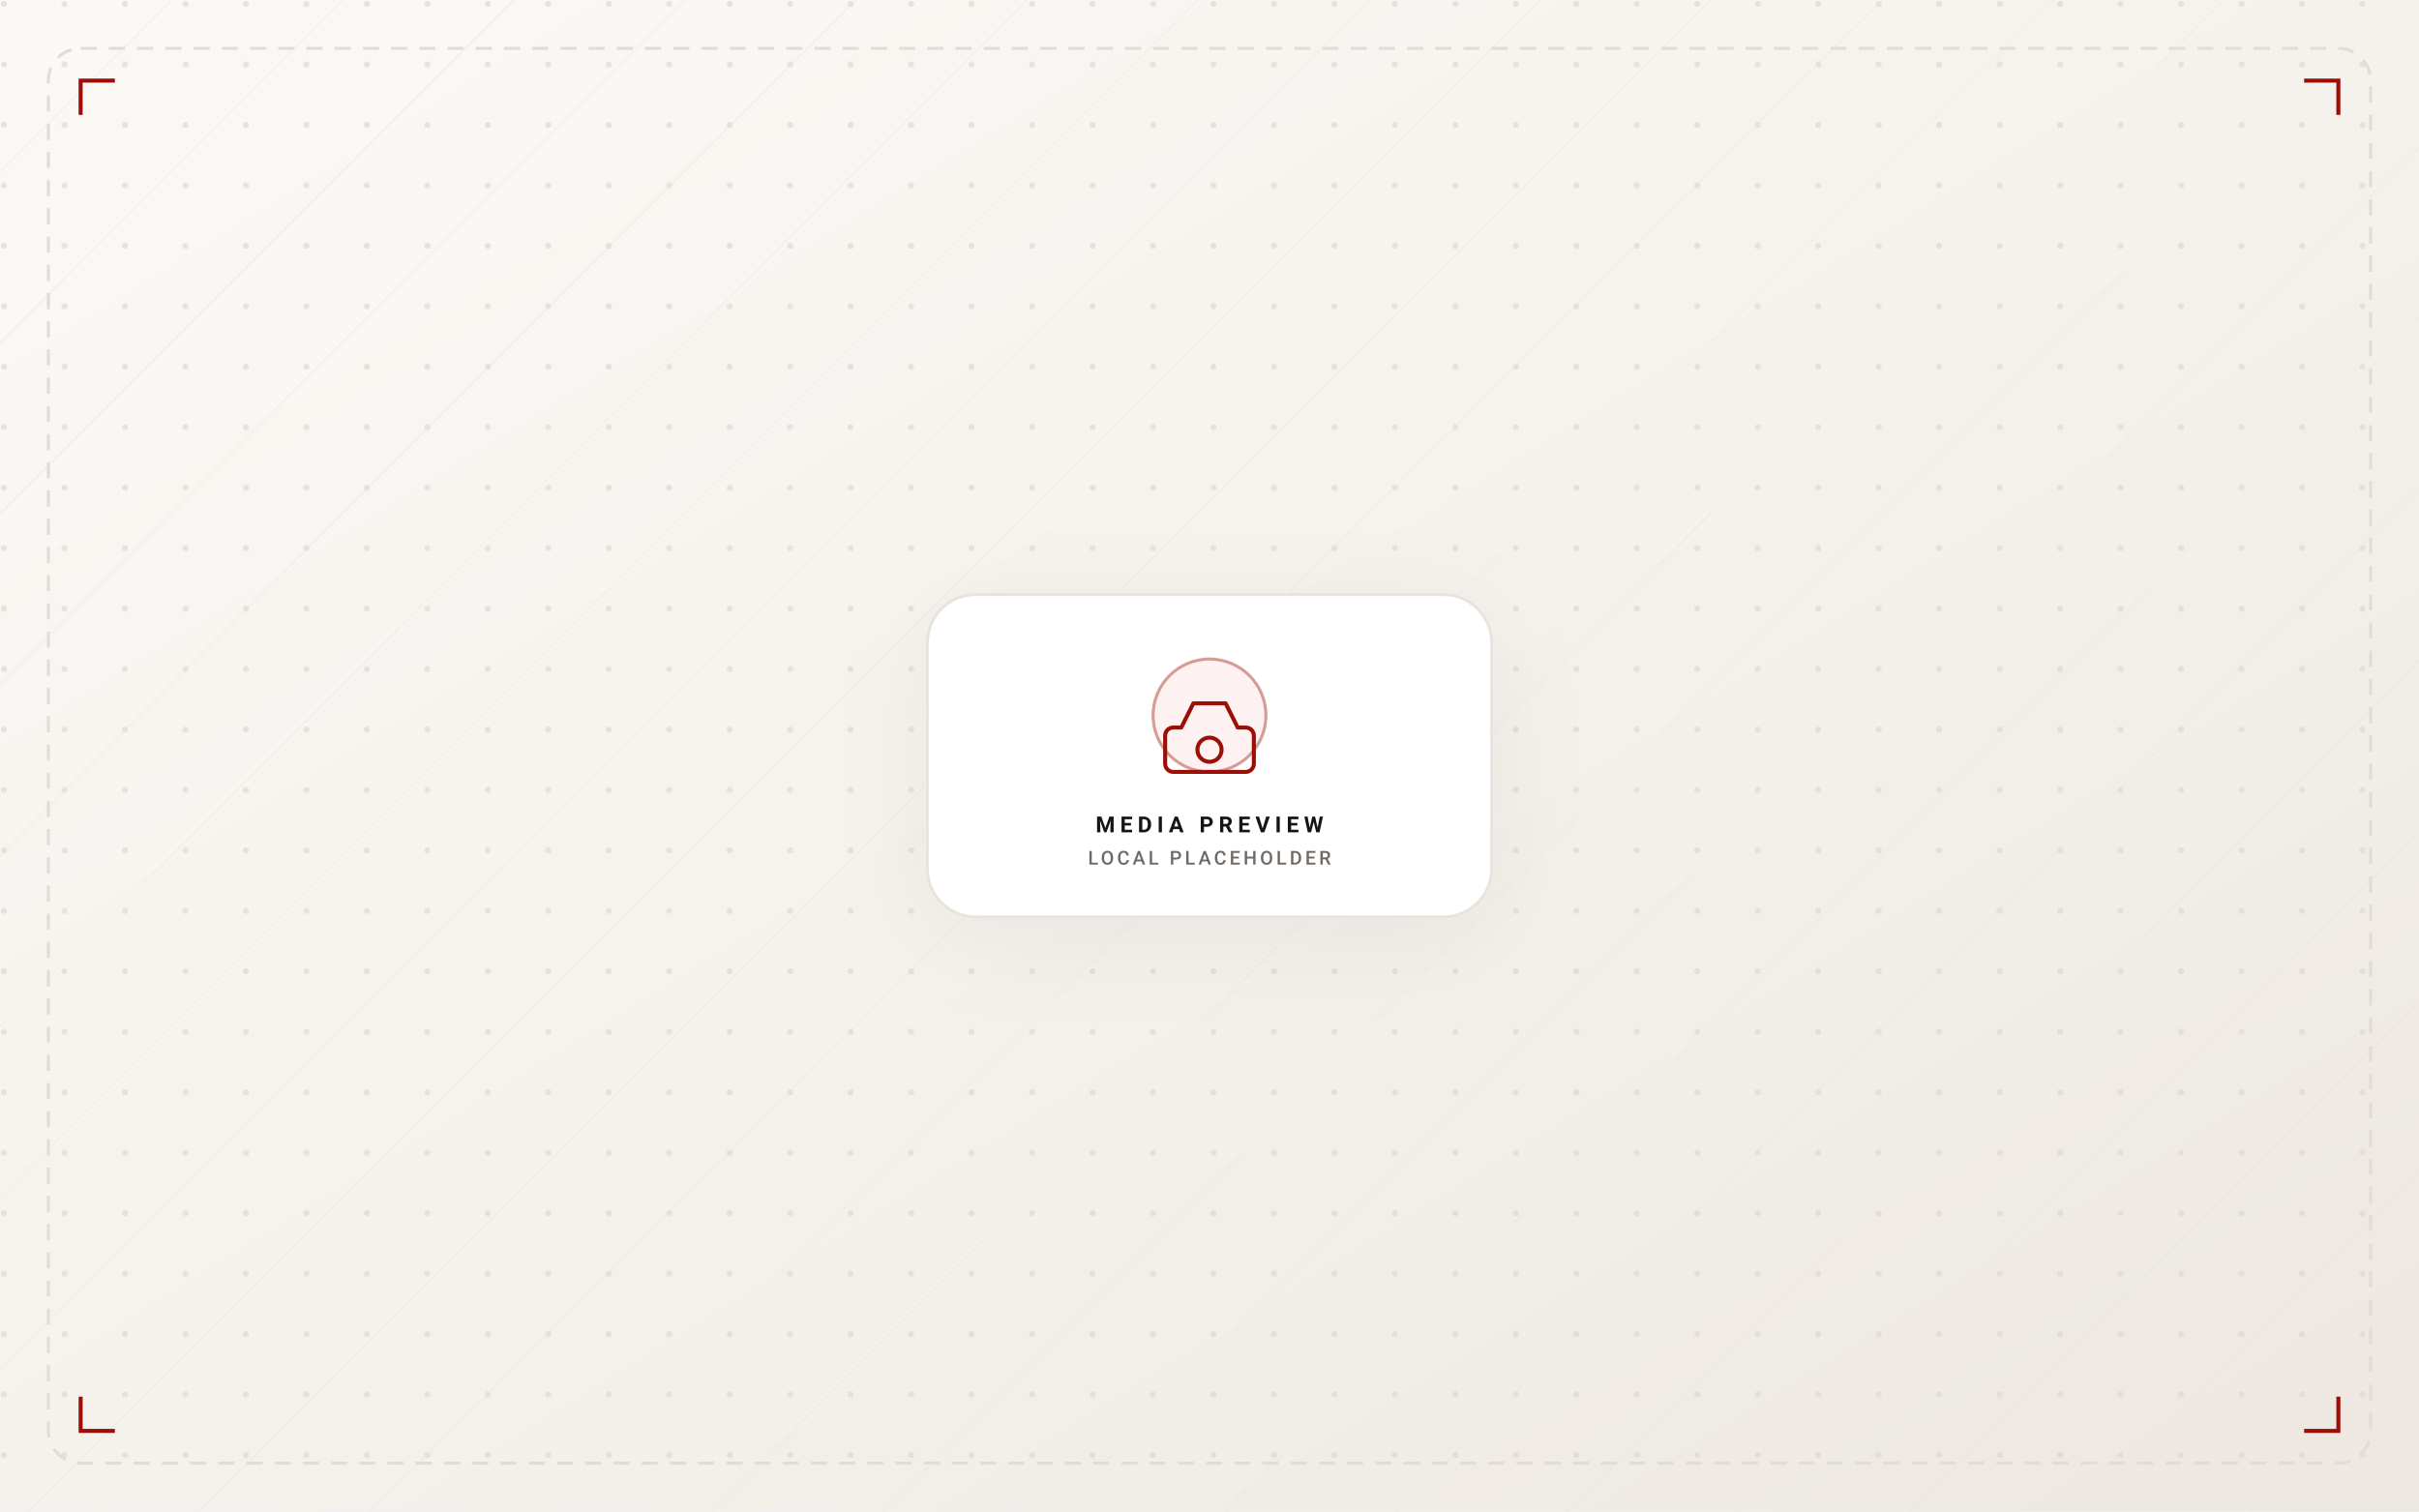
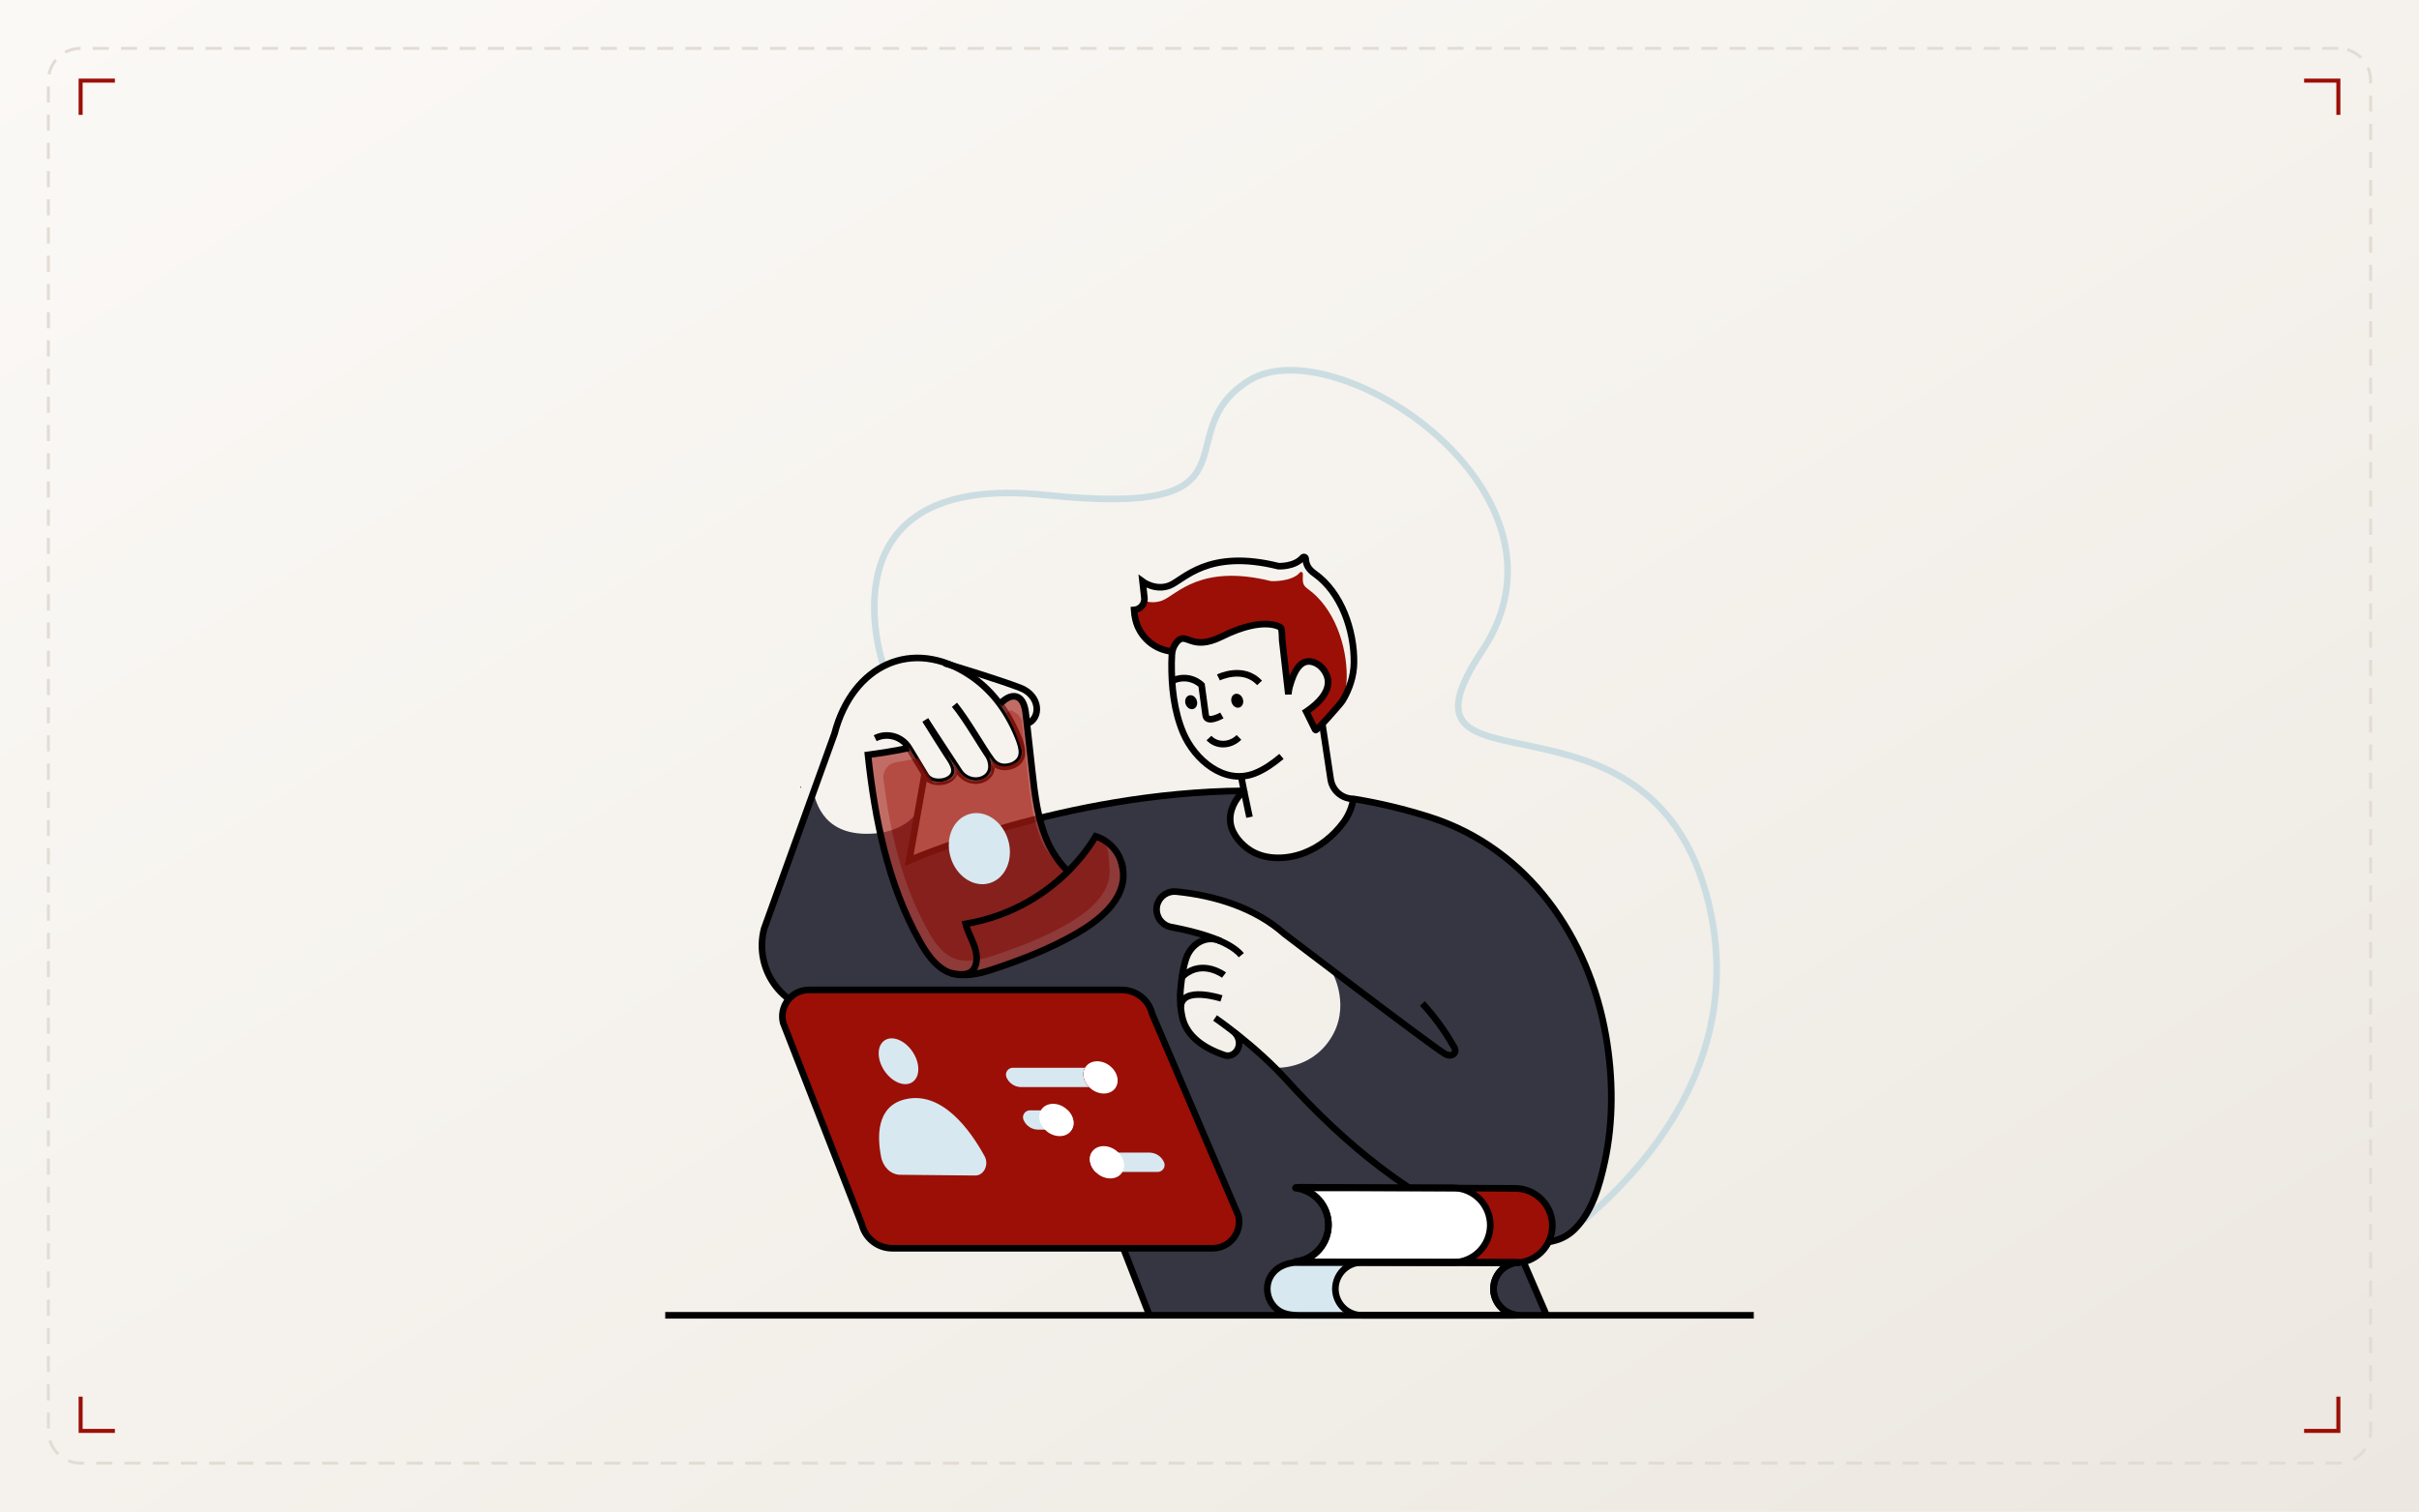
- <svg xmlns="http://www.w3.org/2000/svg" viewBox="0 0 1200 750" width="100%" height="100%" fill="none">
+ <svg xmlns="http://www.w3.org/2000/svg" width="1200" height="750" viewBox="0 0 1200 750" fill="none">
+   <g clip-path="url(#clip0_2012_598)">
+     <path d="M1200 0H0V750H1200V0Z" fill="url(#paint0_linear_2012_598)" />
+     <path d="M1160 24H40C31.163 24 24 31.163 24 40V710C24 718.837 31.163 726 40 726H1160C1168.84 726 1176 718.837 1176 710V40C1176 31.163 1168.84 24 1160 24Z" stroke="#E2DCD4" stroke-width="1.5" stroke-dasharray="8 6" />
+     <path d="M40 56V40H56" stroke="#9B0F06" stroke-width="2" stroke-linecap="square" />
+     <path d="M1160 56V40H1144" stroke="#9B0F06" stroke-width="2" stroke-linecap="square" />
+     <path d="M40 694V710H56" stroke="#9B0F06" stroke-width="2" stroke-linecap="square" />
+     <path d="M1160 694V710H1144" stroke="#9B0F06" stroke-width="2" stroke-linecap="square" />
+     <path d="M437.999 329.507C437.999 329.507 405.701 233.939 518.357 245.603C631.013 257.267 577.187 214.967 619.757 188.717C662.327 162.467 787.757 244.133 735.281 322.901C682.805 401.669 819.143 329.615 847.583 448.067C865.133 521.165 821.591 574.967 785.669 605.465" stroke="#CCDDE2" stroke-width="3.282" stroke-miterlimit="10" />
+     <path d="M796.656 514.141C788.19 465.115 758.214 421.243 709.512 405.541C697.054 401.547 684.314 398.488 671.4 396.391V396.457C670.727 400.527 669.132 404.39 666.738 407.749C661.662 414.703 654.666 420.415 646.566 423.391C638.298 426.451 628.056 426.847 620.382 422.035C615.762 419.143 611.28 414.049 610.47 408.553C609.546 402.361 612.702 396.499 617.142 392.407C579.51 392.713 544.11 398.905 515.742 405.955C516.726 410.072 518.087 414.089 519.81 417.955C522.222 423.345 525.629 428.231 529.854 432.355C535.124 427.135 539.738 421.292 543.594 414.955C547.283 416.162 550.536 418.428 552.948 421.469C555.36 424.511 556.825 428.194 557.16 432.061V432.259C558.648 446.305 545.124 456.859 533.76 463.351C520.632 470.899 505.998 476.551 491.622 481.249C485.694 483.193 477.99 484.849 471.732 482.821C471.058 482.606 470.401 482.344 469.764 482.035C463.524 478.975 459.348 472.561 456.09 466.699C446.808 450.049 440.772 431.899 436.68 413.269C408.282 416.899 405.03 397.669 403.344 392.953L379.05 460.867C377.776 465.749 377.638 470.858 378.647 475.801C379.656 480.745 381.786 485.391 384.871 489.383C387.957 493.375 391.917 496.606 396.446 498.828C400.976 501.05 405.955 502.204 411 502.201H511.572L557.256 619.381L570.204 652.639H644.16C638.16 652.639 634.878 651.175 632.496 648.787C630.036 646.326 628.651 642.991 628.644 639.511C628.644 632.311 634.554 626.407 644.16 626.407H644.838C644.112 626.407 643.416 626.341 642.69 626.275C643.14 626.227 643.587 626.152 644.028 626.053C643.552 626.042 643.078 626.006 642.606 625.945C646.939 625.433 650.954 623.416 653.949 620.243C656.944 617.072 658.729 612.948 658.992 608.593C659.004 608.367 659.004 608.141 658.992 607.915V607.567C658.889 603.103 657.182 598.824 654.185 595.514C651.187 592.203 647.098 590.082 642.666 589.537C643.17 589.495 643.65 589.453 644.136 589.453C643.698 589.345 643.212 589.279 642.756 589.213C643.476 589.147 644.202 589.099 644.898 589.099L699.006 589.387L708.96 589.429H720.774C721.32 589.429 721.872 589.429 722.394 589.495L739.944 589.585L751.668 589.651C756.568 589.692 761.252 591.672 764.696 595.158C768.14 598.643 770.064 603.351 770.046 608.251C770.04 611.022 769.398 613.754 768.168 616.237C773.199 615.593 777.863 613.267 781.404 609.637C789.846 601.015 793.482 588.109 795.996 576.637C800.442 556.201 800.178 534.667 796.656 514.141ZM659.952 515.521C649.758 531.211 632.4 529.801 632.4 529.801C632.4 529.801 630.96 531.205 627.6 525.229C624.24 519.253 614.67 515.167 614.67 515.167C613.908 521.167 612.33 530.287 596.67 518.467C581.01 506.647 585.732 489.415 587.07 480.313C588.408 471.211 593.742 468.193 593.742 468.193L600.042 464.869C600.042 464.869 581.82 460.183 580.944 460.009C580.068 459.835 563.838 446.245 580.308 442.657C596.778 439.069 622.452 453.337 627.414 456.157C632.376 458.977 661.374 483.505 661.374 483.505C661.374 483.505 670.2 499.855 659.952 515.521Z" fill="#353642" />
+     <path d="M436.656 413.28C436.656 413.28 450.39 411.612 455.532 401.808L451.05 426.954C451.05 426.954 505.686 408.354 515.706 405.954C515.706 405.954 518.934 426.768 531.786 432.354L545.046 415.494C545.046 415.494 561.672 419.694 557.124 442.35C552.576 465.006 489.672 483.942 479.004 483.504C468.336 483.066 456.852 476.502 445.092 441.228L436.656 413.28Z" fill="#353642" />
+     <path d="M459.03 357.265C462.51 362.929 466.008 368.581 469.62 374.161C471.846 377.599 475.902 382.501 471.588 386.095C470.184 387.171 468.489 387.799 466.722 387.895C463.95 388.141 461.04 387.475 459.354 385.093L450.954 371.173C449.28 368.396 446.622 366.353 443.509 365.447C440.395 364.543 437.056 364.843 434.154 366.289" stroke="black" stroke-width="3.282" stroke-miterlimit="10" />
+     <path d="M490.8 375.599C492.996 380.819 491.508 384.185 488.94 385.877C484.74 388.631 479.118 387.311 476.142 383.291L459.06 357.293" stroke="black" stroke-width="3.282" stroke-miterlimit="10" />
+     <path d="M473.49 349.705C479.706 357.265 487.548 371.305 491.886 377.167C496.224 383.029 502.932 379.495 502.932 379.495C508.38 376.561 507.456 371.695 505.074 365.785C499.206 351.277 490.83 341.629 481.488 335.305C452.538 315.721 422.838 330.169 414 363.973L379.05 460.867C377.776 465.749 377.638 470.858 378.647 475.801C379.656 480.745 381.786 485.391 384.871 489.383C387.957 493.375 391.917 496.606 396.446 498.828C400.976 501.05 405.955 502.204 411 502.201H511.572L570.222 652.645" stroke="black" stroke-width="3.282" stroke-miterlimit="10" />
+     <path d="M509.4 359.13C516.6 356.634 516.27 345.15 506.052 341.274C494.766 336.99 474.726 330.93 469.692 329.418C469.661 329.394 469.623 329.38 469.584 329.376C469.23 329.268 468.984 329.178 468.792 329.136L468.51 329.046" stroke="black" stroke-width="3.282" stroke-miterlimit="10" />
+     <path d="M615.78 473.951C609.48 466.379 592.236 462.089 580.98 460.013C579.088 459.658 577.364 458.698 576.065 457.277C574.766 455.856 573.964 454.052 573.78 452.135C573.649 450.843 573.799 449.537 574.218 448.307C574.889 446.419 576.175 444.811 577.869 443.741C579.563 442.67 581.567 442.199 583.56 442.403C602.76 444.347 622.56 450.389 637.206 463.403C637.206 463.403 708.204 517.583 716.682 522.857C720.18 524.981 723.444 522.473 721.074 519.137L720.33 517.865C716.157 510.704 711.218 504.017 705.6 497.921" stroke="black" stroke-width="3.282" stroke-miterlimit="10" />
+     <path d="M617.094 392.4C527.802 393.144 451.05 426.948 451.05 426.948L458.712 384" stroke="black" stroke-width="3.282" stroke-miterlimit="10" />
+     <path d="M755.778 626.141C755.778 626.141 746.051 623.939 743.465 631.727C740.879 639.515 738.179 651.905 756.773 652.637C775.367 653.369 764.447 649.715 763.373 643.697C762.299 637.679 755.778 626.141 755.778 626.141Z" fill="#353642" />
+     <path d="M607.2 483.835C607.2 483.835 596.706 475.879 587.256 483.943C586.858 484.293 586.51 484.697 586.224 485.143" stroke="black" stroke-width="3.282" stroke-miterlimit="10" />
+     <g opacity="0.77">
+       <path opacity="0.77" d="M476.106 383.263C479.106 387.289 484.722 388.603 488.904 385.843C491.442 384.163 492.93 380.815 490.788 375.643C491.178 376.213 491.532 376.717 491.88 377.179C496.212 383.065 502.926 379.519 502.926 379.519C508.374 376.585 507.456 371.719 505.074 365.803C502.743 359.943 499.684 354.4 495.972 349.303C498.402 347.029 501.288 344.731 504.33 345.739C507.612 346.831 508.53 350.947 508.902 354.379C509.076 355.975 509.25 357.553 509.424 359.149L512.052 382.645C512.928 390.445 513.804 398.359 515.706 405.973C516.689 410.089 518.05 414.106 519.774 417.973C522.185 423.362 525.592 428.248 529.818 432.373C535.087 427.152 539.701 421.309 543.558 414.973C547.246 416.18 550.5 418.445 552.912 421.487C555.323 424.528 556.788 428.211 557.124 432.079V432.277C558.612 446.323 545.088 456.877 533.724 463.369C520.596 470.917 505.962 476.569 491.586 481.267C485.658 483.211 477.954 484.867 471.696 482.839C471.022 482.624 470.364 482.361 469.728 482.053C463.488 478.993 459.312 472.579 456.054 466.717C440.454 438.667 433.974 406.459 430.56 374.563C437.388 373.621 444.192 372.571 450.912 371.125C450.912 371.125 450.912 371.173 450.954 371.191L458.7 384.037L459.336 385.105C461.016 387.505 463.926 388.147 466.704 387.907C468.47 387.819 470.167 387.191 471.564 386.107C475.872 382.507 471.828 377.623 469.596 374.185" fill="white" />
+       <path opacity="0.77" d="M476.106 383.263C479.106 387.289 484.722 388.603 488.904 385.843C491.442 384.163 492.93 380.815 490.788 375.643C491.178 376.213 491.532 376.717 491.88 377.179C496.212 383.065 502.926 379.519 502.926 379.519C508.374 376.585 507.456 371.719 505.074 365.803C502.743 359.943 499.684 354.4 495.972 349.303C498.402 347.029 501.288 344.731 504.33 345.739C507.612 346.831 508.53 350.947 508.902 354.379C509.076 355.975 509.25 357.553 509.424 359.149L512.052 382.645C512.928 390.445 513.804 398.359 515.706 405.973C516.689 410.089 518.05 414.106 519.774 417.973C522.185 423.362 525.592 428.248 529.818 432.373C535.087 427.152 539.701 421.309 543.558 414.973C547.246 416.18 550.5 418.445 552.912 421.487C555.323 424.528 556.788 428.211 557.124 432.079V432.277C558.612 446.323 545.088 456.877 533.724 463.369C520.596 470.917 505.962 476.569 491.586 481.267C485.658 483.211 477.954 484.867 471.696 482.839C471.022 482.624 470.364 482.361 469.728 482.053C463.488 478.993 459.312 472.579 456.054 466.717C440.454 438.667 433.974 406.459 430.56 374.563C437.388 373.621 444.192 372.571 450.912 371.125C450.912 371.125 450.912 371.173 450.954 371.191L458.7 384.037L459.336 385.105C461.016 387.505 463.926 388.147 466.704 387.907C468.47 387.819 470.167 387.191 471.564 386.107C475.872 382.507 471.828 377.623 469.596 374.185" fill="#9B0F06" />
+       <path opacity="0.77" d="M477.948 385.165C480.606 388.765 485.148 388.309 488.904 385.843C491.172 384.343 493.032 384.781 491.118 380.155C491.472 380.659 491.52 378.955 491.832 379.333C495.702 384.589 491.88 377.161 491.88 377.161C497.28 383.983 509.034 377.557 506.88 372.283C504.6 366.601 502.2 358.201 499.158 354.001C501.558 351.733 501.096 352.069 504.15 353.875C504.97 354.401 505.657 355.113 506.156 355.951C506.655 356.789 506.952 357.732 507.024 358.705C507.27 360.991 507.516 363.181 507.762 365.413L510.102 386.413C510.888 393.391 511.668 400.441 513.366 407.233C514.244 410.905 515.461 414.488 517.002 417.937C519.15 422.683 526.05 430.585 529.818 434.203C534.504 429.553 540.12 421.003 543.558 415.321C550.158 417.349 549.87 423.661 550.338 430.555V430.735C551.67 443.269 539.598 452.683 529.482 458.485C517.758 465.223 504.696 470.263 491.862 474.463C486.57 476.203 479.694 477.703 474.108 475.867C473.505 475.677 472.917 475.441 472.35 475.165C466.782 472.429 463.05 466.711 460.14 461.473C447.402 438.595 441.492 412.621 438.24 386.581C438.001 384.632 438.528 382.667 439.71 381.1C440.892 379.533 442.637 378.486 444.576 378.181C448.23 377.581 451.872 376.981 455.49 376.177L455.592 376.225L462.504 387.691C464.01 389.821 464.256 388.153 466.734 387.937C468.3 387.799 471.336 387.493 472.548 386.479C476.394 383.275 474.222 381.949 472.23 378.883" fill="#9B0F06" />
+     </g>
+     <path d="M605.934 495.415C605.934 495.415 586.008 488.863 585.708 499.879" stroke="black" stroke-width="3.282" stroke-miterlimit="10" />
+     <path opacity="0.54" d="M427.573 607.631L388.495 507.515C388.01 505.578 387.974 503.556 388.388 501.602C388.803 499.649 389.657 497.815 390.886 496.242C392.116 494.668 393.687 493.395 395.482 492.519C397.277 491.644 399.248 491.189 401.245 491.189H556.465C559.95 491.188 563.334 492.361 566.072 494.519C568.809 496.676 570.74 499.692 571.555 503.081L614.335 603.173C614.797 605.104 614.816 607.114 614.39 609.054C613.963 610.993 613.103 612.81 611.874 614.369C610.645 615.928 609.078 617.188 607.292 618.055C605.506 618.922 603.546 619.372 601.561 619.373H442.627C439.167 619.375 435.806 618.22 433.079 616.093C430.351 613.965 428.413 610.987 427.573 607.631Z" fill="white" />
+     <path d="M612.419 512.303C612.419 512.303 615.653 515.267 614.423 519.503C613.511 522.641 610.391 524.621 607.301 523.547C597.461 520.145 588.599 514.367 586.439 504.545C585.419 499.572 585.198 494.468 585.785 489.425C586.259 484.751 586.949 479.705 588.521 475.259C590.921 468.431 598.271 463.673 605.405 466.961" stroke="black" stroke-width="3.282" stroke-miterlimit="10" />
+     <path d="M427.573 607.631L388.495 507.515C388.01 505.578 387.974 503.556 388.388 501.602C388.803 499.649 389.657 497.815 390.886 496.242C392.116 494.668 393.687 493.395 395.482 492.519C397.277 491.644 399.248 491.189 401.245 491.189H556.465C559.95 491.188 563.334 492.361 566.072 494.519C568.809 496.676 570.74 499.692 571.555 503.081L614.335 603.173C614.797 605.104 614.816 607.114 614.39 609.054C613.963 610.993 613.103 612.81 611.874 614.369C610.645 615.928 609.078 617.188 607.292 618.055C605.506 618.922 603.546 619.372 601.561 619.373H442.627C439.167 619.375 435.806 618.22 433.079 616.093C430.351 613.965 428.413 610.987 427.573 607.631Z" fill="#9B0F06" />
+     <path d="M427.573 607.631L388.495 507.515C388.01 505.578 387.974 503.556 388.388 501.602C388.803 499.649 389.657 497.815 390.886 496.242C392.116 494.668 393.687 493.395 395.482 492.519C397.277 491.644 399.248 491.189 401.245 491.189H556.465C559.95 491.188 563.334 492.361 566.072 494.519C568.809 496.676 570.74 499.692 571.555 503.081L614.335 603.173C614.797 605.104 614.816 607.114 614.39 609.054C613.963 610.993 613.103 612.81 611.874 614.369C610.645 615.928 609.078 617.188 607.292 618.055C605.506 618.922 603.546 619.372 601.561 619.373H442.627C439.167 619.375 435.806 618.22 433.079 616.093C430.351 613.965 428.413 610.987 427.573 607.631Z" stroke="black" stroke-width="3.282" stroke-linecap="square" stroke-linejoin="round" />
+     <path d="M433.29 603.599L397.236 511.199C396.79 509.412 396.758 507.546 397.141 505.744C397.524 503.943 398.312 502.251 399.447 500.8C400.581 499.348 402.031 498.174 403.686 497.366C405.342 496.559 407.16 496.139 409.002 496.139H552.198C555.413 496.138 558.535 497.22 561.06 499.209C563.586 501.199 565.368 503.981 566.118 507.107L605.592 599.453C606.018 601.235 606.035 603.09 605.641 604.879C605.248 606.669 604.453 608.345 603.319 609.783C602.185 611.221 600.739 612.384 599.091 613.183C597.442 613.983 595.634 614.399 593.802 614.399H447.174C443.988 614.402 440.892 613.341 438.377 611.385C435.862 609.428 434.072 606.688 433.29 603.599Z" fill="#9B0F06" />
+     <path d="M739.752 589.104L767.208 652.638" stroke="black" stroke-width="3.282" stroke-miterlimit="10" />
+     <path d="M870 652.638H330" stroke="black" stroke-width="3.282" stroke-miterlimit="10" />
+     <path d="M614.621 365.885C610.169 370.283 603.521 370.278 599.735 366.21" stroke="black" stroke-width="3.282" stroke-miterlimit="10" />
+     <path d="M495.972 349.284C498.402 347.01 501.288 344.712 504.33 345.72C507.612 346.812 508.53 350.927 508.902 354.359C509.953 363.791 511.003 373.214 512.052 382.626C513.384 394.626 514.788 406.913 519.774 417.941C522.185 423.331 525.592 428.217 529.818 432.341" stroke="black" stroke-width="3.282" stroke-miterlimit="10" />
+     <path d="M557.124 432.27V432.072C556.789 428.205 555.324 424.521 552.912 421.48C550.5 418.439 547.247 416.173 543.558 414.966C539.702 421.302 535.088 427.146 529.818 432.366C516.002 446.104 498.253 455.202 479.034 458.4C479.958 462.078 481.86 465.426 483.174 468.966C484.488 472.506 485.142 476.604 483.546 480.018C481.53 484.374 475.746 483.804 471.726 482.838C471.684 482.838 471.66 482.838 471.618 482.838" stroke="black" stroke-width="3.282" stroke-miterlimit="10" />
+     <path d="M450.924 371.119C444.204 372.565 437.4 373.615 430.572 374.557C433.986 406.453 440.442 438.661 456.066 466.711C459.324 472.573 463.5 478.987 469.74 482.047C470.377 482.356 471.034 482.618 471.708 482.833C477.966 484.891 485.67 483.205 491.598 481.261C505.998 476.557 520.608 470.911 533.736 463.363C545.07 456.865 558.594 446.317 557.136 432.271C556.995 430.724 556.679 429.198 556.194 427.723" stroke="black" stroke-width="3.282" stroke-miterlimit="10" />
+     <path d="M563.292 307.493C564.299 311.692 566.597 315.468 569.864 318.291C573.131 321.114 577.202 322.839 581.502 323.225C581.859 321.493 582.634 319.874 583.758 318.51C588.558 312.852 590.604 323.466 605.958 315.846C627.234 305.262 635.31 311.334 635.31 311.334C636.018 311.862 635.91 316.733 636.03 317.621C636.63 322.679 637.17 327.713 637.764 332.765C638.124 335.849 638.478 338.91 638.814 341.97C639.104 341.449 639.424 340.945 639.774 340.463C641.712 333.605 645.174 325.506 652.638 328.992C654.149 329.728 655.465 330.811 656.478 332.153C661.428 338.657 657.678 344.939 652.5 349.589C651.202 351.032 649.751 352.329 648.174 353.46C649.026 355.224 652.506 362.226 652.506 362.25C652.866 362.958 665.028 349.193 665.934 347.693C667.288 344.019 668.014 340.143 668.082 336.228C668.28 320.13 661.728 301.391 648.69 292.157C645.456 289.871 646.488 287.669 646.29 284.561C646.276 284.393 646.212 284.233 646.105 284.103C645.999 283.972 645.855 283.876 645.694 283.829C645.532 283.782 645.359 283.785 645.199 283.837C645.039 283.89 644.899 283.989 644.796 284.124C640.71 288.828 630.594 288.36 630.594 288.36C595.482 279.564 583.68 295.176 576.594 297.96C573.703 299.055 570.52 299.107 567.594 298.11C567.422 299.078 566.988 299.981 566.34 300.721C565.691 301.462 564.854 302.011 563.916 302.31L564.096 303.935C564.249 305.179 563.965 306.436 563.292 307.493Z" fill="#9B0F06" />
+     <path d="M581.526 323.251C577.226 322.865 573.156 321.139 569.889 318.317C566.622 315.495 564.322 311.718 563.316 307.519C562.922 305.909 562.673 304.266 562.572 302.611L562.848 302.581C563.226 302.553 563.597 302.472 563.952 302.341C564.89 302.043 565.728 301.494 566.376 300.753C567.024 300.013 567.458 299.11 567.63 298.141C567.74 297.604 567.762 297.053 567.696 296.509L566.796 288.565C566.796 288.565 573.144 293.287 580.188 290.527C587.232 287.767 599.058 272.155 634.188 280.927C634.188 280.927 642.12 281.395 646.188 276.691C646.291 276.557 646.431 276.457 646.591 276.405C646.752 276.352 646.924 276.35 647.086 276.397C647.247 276.445 647.391 276.54 647.497 276.67C647.604 276.801 647.668 276.961 647.682 277.129C647.892 280.243 649.044 282.445 652.284 284.725C665.322 293.965 671.874 312.697 671.67 328.795C671.61 335.473 669.39 342.067 665.964 347.725C665.058 349.225 652.896 362.989 652.536 362.281C652.536 362.281 649.056 355.255 648.204 353.491L648 353.101L648.39 352.843C649.839 351.86 651.222 350.783 652.53 349.621C657.702 344.971 661.458 338.689 656.508 332.185C655.495 330.844 654.18 329.76 652.668 329.023C645.18 325.537 641.742 333.637 639.804 340.495C639.428 341.806 639.196 343.154 639.114 344.515C639.024 343.675 638.934 342.865 638.844 342.025C638.508 338.965 638.154 335.905 637.794 332.821C637.194 327.769 636.63 322.735 636.06 317.677C635.97 316.813 636.06 311.917 635.34 311.389C635.34 311.389 627.258 305.317 605.988 315.901C590.634 323.521 588.588 312.901 583.788 318.565C582.664 319.93 581.889 321.549 581.532 323.281C581.422 323.838 581.352 324.401 581.322 324.967C581.311 325.041 581.311 325.116 581.322 325.189C581.25 326.431 581.226 327.667 581.196 328.879C581.082 340.573 582.366 352.789 586.956 363.649C592.536 376.813 607.302 389.797 622.656 383.659C627.456 381.733 631.758 378.631 635.694 375.337" stroke="black" stroke-width="3.282" stroke-miterlimit="10" />
+     <path d="M592.033 351.772C593.56 351.26 594.297 349.348 593.679 347.501C593.061 345.653 591.322 344.569 589.794 345.08C588.267 345.591 587.53 347.503 588.148 349.351C588.767 351.199 590.506 352.283 592.033 351.772Z" fill="black" />
+     <path d="M614.879 351.04C616.406 350.53 617.143 348.617 616.525 346.769C615.906 344.921 614.167 343.838 612.64 344.349C611.113 344.86 610.376 346.772 610.994 348.62C611.612 350.468 613.351 351.551 614.879 351.04Z" fill="black" />
+     <path d="M606.145 354.997C606.145 354.997 598.543 359.311 598.081 354.835C597.937 353.455 596.077 339.937 596.077 339.937C596.077 339.937 589.933 333.427 580.519 338.239" stroke="black" stroke-width="3.282" stroke-miterlimit="10" />
+     <path d="M604.434 336.15C604.434 336.15 616.71 330.018 624.834 338.856" stroke="black" stroke-width="3.282" stroke-miterlimit="10" />
+     <path d="M615.689 385.165L617.099 392.401C612.653 396.499 609.509 402.373 610.427 408.559C611.243 414.043 615.731 419.149 620.333 422.023C628.025 426.823 638.255 426.445 646.535 423.391C654.629 420.391 661.631 414.697 666.707 407.749C669.098 404.39 670.69 400.53 671.363 396.463V396.391" stroke="black" stroke-width="3.282" stroke-miterlimit="10" />
+     <path d="M617.1 392.4L619.848 405.468" stroke="black" stroke-width="3.282" stroke-miterlimit="10" />
+     <path d="M655.962 359.131L660.114 386.701C660.523 389.399 661.887 391.862 663.959 393.64C666.03 395.418 668.67 396.394 671.4 396.391C684.322 398.485 697.069 401.541 709.536 405.535C758.238 421.243 788.214 465.115 796.68 514.135C800.202 534.661 800.466 556.189 796.044 576.601C793.53 588.091 789.894 600.997 781.452 609.601C770.49 620.821 753.666 616.201 740.712 611.131C700.494 595.489 667.044 567.661 638.16 535.801C622.716 518.761 602.76 505.105 602.76 505.105" stroke="black" stroke-width="3.282" stroke-miterlimit="10" />
+     <path d="M446.58 582.919C442.068 582.877 438.138 579.235 437.124 574.165C435.12 564.193 434.592 548.773 449.214 545.407C467.484 541.207 481.536 561.103 488.424 573.679C490.74 577.879 488.118 583.279 483.804 583.279L446.58 582.919Z" fill="#D7E8F0" />
+     <path d="M452.612 536.94C456.491 534.359 456.551 527.63 452.745 521.912C448.94 516.193 442.71 513.649 438.831 516.23C434.952 518.811 434.893 525.539 438.698 531.258C442.504 536.977 448.733 539.521 452.612 536.94Z" fill="#D7E8F0" />
+     <path d="M752.863 626.471C752.581 626.513 752.263 626.555 751.987 626.621H751.879L709.201 626.399L645.163 626.069C644.917 626.069 644.677 626.069 644.437 626.069C643.961 626.058 643.486 626.022 643.015 625.961C647.353 625.457 651.375 623.439 654.373 620.262C657.37 617.085 659.15 612.952 659.401 608.591C659.413 608.365 659.413 608.139 659.401 607.913V607.565C659.383 603.298 657.896 599.168 655.19 595.869C652.485 592.57 648.725 590.303 644.545 589.451C644.107 589.343 643.627 589.277 643.165 589.211C643.891 589.145 644.611 589.097 645.313 589.097L699.415 589.385L709.375 589.427L722.809 589.493C727.408 589.913 731.686 592.033 734.806 595.44C737.924 598.846 739.661 603.294 739.675 607.913C739.675 608.785 739.609 609.655 739.477 610.517C738.837 614.914 736.64 618.936 733.286 621.85C729.932 624.765 725.644 626.379 721.201 626.399H753.709C751.837 626.399 752.359 626.399 752.863 626.471Z" fill="white" />
+     <path d="M666.294 648.787C667.513 650.013 668.964 650.985 670.561 651.646C672.159 652.307 673.871 652.645 675.6 652.639H644.172C638.172 652.639 634.896 651.175 632.508 648.787C630.054 646.322 628.672 642.989 628.662 639.511C628.662 632.311 634.566 626.407 644.172 626.407H675.6C673.006 626.403 670.468 627.169 668.309 628.609C666.151 630.049 664.468 632.096 663.475 634.493C662.481 636.89 662.221 639.529 662.729 642.073C663.236 644.618 664.487 646.954 666.324 648.787H666.294Z" fill="#D7E8F0" />
+     <path d="M770.088 608.243C770.081 611.014 769.436 613.747 768.204 616.229C767.325 618.106 766.118 619.81 764.64 621.263C762.204 623.677 759.144 625.366 755.802 626.141C754.425 626.459 753.016 626.62 751.602 626.621C751.89 626.555 752.202 626.513 752.478 626.471C751.974 626.423 751.452 626.405 753.33 626.405H720.816C725.263 626.388 729.555 624.774 732.912 621.858C736.268 618.942 738.466 614.917 739.104 610.517C739.237 609.655 739.303 608.785 739.302 607.913C739.289 603.293 737.552 598.845 734.431 595.438C731.31 592.031 727.031 589.912 722.43 589.493L739.98 589.583L751.704 589.649C756.604 589.69 761.288 591.669 764.732 595.153C768.177 598.637 770.103 603.343 770.088 608.243Z" fill="#9B0F06" />
+     <path d="M770.088 608.238C770.051 613.141 768.074 617.828 764.587 621.275C761.101 624.722 756.39 626.647 751.488 626.628L644.736 626.076C644.022 626.076 643.308 626.022 642.588 625.95C647.088 625.44 651.244 623.297 654.27 619.927C657.295 616.558 658.979 612.195 659.003 607.666C659.027 603.138 657.388 598.758 654.398 595.357C651.408 591.955 647.274 589.769 642.78 589.212C643.493 589.137 644.21 589.101 644.928 589.104L751.68 589.656C756.582 589.69 761.271 591.664 764.721 595.146C768.171 598.628 770.1 603.336 770.088 608.238Z" stroke="black" stroke-width="3.282" stroke-linecap="square" stroke-linejoin="round" />
+     <path d="M739.29 607.907C739.281 612.809 737.329 617.507 733.863 620.972C730.398 624.439 725.7 626.39 720.798 626.399H644.844C644.127 626.395 643.41 626.355 642.696 626.279C647.193 625.745 651.338 623.581 654.345 620.195C657.353 616.81 659.013 612.439 659.013 607.91C659.013 603.382 657.353 599.011 654.345 595.625C651.338 592.24 647.193 590.075 642.696 589.541C643.41 589.475 644.13 589.427 644.844 589.427H720.798C725.697 589.438 730.392 591.389 733.858 594.851C737.323 598.315 739.276 603.008 739.29 607.907Z" stroke="black" stroke-width="3.282" stroke-linecap="square" stroke-linejoin="round" />
+     <path d="M628.662 639.515C628.662 641.236 629.001 642.94 629.659 644.53C630.319 646.119 631.284 647.563 632.502 648.779C634.902 651.179 638.16 652.637 644.166 652.637H753.324C751.446 652.637 751.956 652.601 752.466 652.553C749.272 652.177 746.328 650.642 744.19 648.238C742.053 645.835 740.873 642.731 740.873 639.515C740.873 636.299 742.053 633.195 744.19 630.791C746.328 628.388 749.272 626.853 752.466 626.477C751.956 626.429 751.446 626.393 753.324 626.393H644.166C634.554 626.399 628.662 632.303 628.662 639.515Z" stroke="black" stroke-width="3.282" stroke-linecap="square" stroke-linejoin="round" />
+     <path d="M662.442 639.515C662.45 642.993 663.836 646.326 666.294 648.785C668.754 651.244 672.087 652.629 675.564 652.637H750.942C751.446 652.637 751.956 652.601 752.466 652.553C749.273 652.177 746.328 650.642 744.191 648.238C742.053 645.835 740.873 642.731 740.873 639.515C740.873 636.299 742.053 633.195 744.191 630.791C746.328 628.388 749.273 626.853 752.466 626.477C751.956 626.429 751.446 626.393 750.942 626.393H675.564C672.087 626.402 668.755 627.788 666.296 630.247C663.837 632.705 662.452 636.038 662.442 639.515Z" stroke="black" stroke-width="3.282" stroke-linecap="square" stroke-linejoin="round" />
+     <path d="M540.252 539.4H506.58C505.039 539.398 503.532 538.946 502.244 538.103C500.955 537.259 499.939 536.059 499.32 534.648C499.081 534.123 498.978 533.546 499.023 532.97C499.067 532.395 499.256 531.841 499.572 531.358C499.888 530.875 500.321 530.48 500.831 530.21C501.341 529.94 501.911 529.803 502.488 529.812H538.284C536.598 532.65 537.456 536.592 540.252 539.4Z" fill="#D7E8F0" />
+     <path d="M562.026 535.931C562.025 536.849 561.66 537.728 561.011 538.377C560.362 539.026 559.482 539.392 558.564 539.393H540.252C537.456 536.591 536.598 532.649 538.284 529.793H554.454C555.993 529.793 557.499 530.24 558.789 531.079C560.078 531.919 561.097 533.114 561.72 534.521C561.914 534.967 562.018 535.445 562.026 535.931Z" fill="#9B0F06" />
+     <path d="M553.602 539.399C553.508 539.582 553.397 539.757 553.272 539.921C550.872 543.203 545.658 543.521 541.608 540.557C541.13 540.204 540.677 539.817 540.252 539.399C537.456 536.597 536.598 532.655 538.284 529.799C538.379 529.616 538.49 529.442 538.614 529.277C541.014 525.971 546.204 525.677 550.254 528.617C550.742 528.982 551.201 529.384 551.628 529.817C554.4 532.607 555.264 536.525 553.602 539.399Z" fill="white" />
+     <path d="M570.492 557.071C570.485 557.989 570.116 558.868 569.464 559.516C568.812 560.163 567.93 560.527 567.012 560.527H531.678C533.382 557.659 532.53 553.747 529.728 550.927H562.92C564.461 550.927 565.968 551.376 567.259 552.219C568.549 553.062 569.566 554.262 570.186 555.673C570.384 556.113 570.487 556.588 570.492 557.071Z" fill="#9B0F06" />
+     <path d="M531.678 560.525H515.052C513.513 560.526 512.006 560.08 510.716 559.24C509.426 558.401 508.408 557.204 507.786 555.797C507.589 555.356 507.485 554.881 507.479 554.399C507.479 553.945 507.568 553.495 507.741 553.075C507.914 552.656 508.169 552.275 508.49 551.953C508.811 551.632 509.193 551.378 509.612 551.204C510.032 551.031 510.481 550.942 510.936 550.943H529.728C532.53 553.745 533.4 557.657 531.678 560.525Z" fill="#D7E8F0" />
+     <path d="M531.678 560.525C531.6 560.714 531.497 560.891 531.372 561.053C528.972 564.353 523.776 564.653 519.732 561.707C519.242 561.343 518.781 560.941 518.352 560.507C515.574 557.705 514.722 553.793 516.384 550.908C516.48 550.723 516.59 550.546 516.714 550.379C519.114 547.097 524.328 546.78 528.372 549.75C528.854 550.099 529.307 550.486 529.728 550.908C532.53 553.746 533.4 557.657 531.678 560.525Z" fill="white" />
+     <path d="M543.45 581.509H522.294C520.756 581.507 519.251 581.059 517.961 580.22C516.671 579.381 515.653 578.186 515.028 576.781C514.79 576.254 514.688 575.675 514.733 575.099C514.778 574.523 514.967 573.967 515.283 573.483C515.6 572.999 516.033 572.603 516.543 572.331C517.054 572.059 517.624 571.92 518.202 571.927H541.482C539.814 574.801 540.672 578.707 543.45 581.509Z" fill="#9B0F06" />
+     <path d="M577.734 578.076C577.729 578.989 577.363 579.863 576.715 580.506C576.067 581.149 575.191 581.509 574.278 581.508H543.45C540.672 578.706 539.814 574.794 541.482 571.908H570.162C571.703 571.908 573.211 572.357 574.501 573.2C575.791 574.043 576.808 575.243 577.428 576.654C577.626 577.102 577.73 577.586 577.734 578.076Z" fill="#D7E8F0" />
+     <path d="M556.8 581.509C556.704 581.693 556.594 581.869 556.47 582.037C554.07 585.337 548.88 585.637 544.83 582.691C544.343 582.324 543.884 581.923 543.456 581.491C540.678 578.689 539.82 574.777 541.488 571.891C541.58 571.705 541.688 571.528 541.812 571.363C544.212 568.081 549.426 567.799 553.476 570.733C553.957 571.082 554.411 571.469 554.832 571.891C557.628 574.729 558.48 578.665 556.8 581.509Z" fill="white" />
+     <path d="M396.966 390.223L397.494 390.373L397.296 391.141C397.17 390.841 397.06 390.534 396.966 390.223Z" fill="#353642" />
+     <path d="M490.864 438.225C498.762 435.907 502.912 426.354 500.133 416.888C497.355 407.423 488.7 401.629 480.802 403.947C472.903 406.266 468.754 415.819 471.532 425.284C474.311 434.75 482.966 440.544 490.864 438.225Z" fill="#D7E8F0" />
+   </g>
  <defs>
-     <linearGradient id="bgGrad" x1="0%" y1="0%" x2="100%" y2="100%">
-       <stop offset="0%" stop-color="#FBF9F6" />
-       <stop offset="50%" stop-color="#F5F2ED" />
-       <stop offset="100%" stop-color="#ECE7E0" />
+     <linearGradient id="paint0_linear_2012_598" x1="0" y1="0" x2="674.157" y2="1078.65" gradientUnits="userSpaceOnUse">
+       <stop stop-color="#FBF9F6" />
+       <stop offset="0.5" stop-color="#F5F2ED" />
+       <stop offset="1" stop-color="#ECE7E0" />
    </linearGradient>
-     <pattern id="dotGrid" width="30" height="30" patternUnits="userSpaceOnUse">
-       <circle cx="2" cy="2" r="1.5" fill="#DCD5CC" />
-     </pattern>
-     <pattern id="diagLines" width="60" height="60" patternUnits="userSpaceOnUse" patternTransform="rotate(45)">
-       <line x1="0" y1="0" x2="0" y2="60" stroke="#E6E0D8" stroke-width="1" stroke-opacity="0.4" />
-     </pattern>
+     <clipPath id="clip0_2012_598">
+       <rect width="1200" height="750" fill="white" />
+     </clipPath>
  </defs>
-   <rect width="100%" height="100%" fill="url(#bgGrad)" />
-   <rect width="100%" height="100%" fill="url(#dotGrid)" opacity="0.65" />
-   <rect width="100%" height="100%" fill="url(#diagLines)" />
-   <rect x="24" y="24" width="1152" height="702" rx="16" fill="none" stroke="#E2DCD4" stroke-width="1.5" stroke-dasharray="8 6" />
-   <path d="M 40 56 L 40 40 L 56 40" stroke="#9B0F06" stroke-width="2" stroke-linecap="square" />
-   <path d="M 1160 56 L 1160 40 L 1144 40" stroke="#9B0F06" stroke-width="2" stroke-linecap="square" />
-   <path d="M 40 694 L 40 710 L 56 710" stroke="#9B0F06" stroke-width="2" stroke-linecap="square" />
-   <path d="M 1160 694 L 1160 710 L 1144 710" stroke="#9B0F06" stroke-width="2" stroke-linecap="square" />
-   <g transform="translate(600, 375)">
-     <rect x="-140" y="-80" width="280" height="160" rx="24" fill="#FFFFFF" stroke="#E8E3DD" stroke-width="1.5" filter="drop-shadow(0 10px 25px rgba(23, 21, 20, 0.05))" />
-     <circle cx="0" cy="-20" r="28" fill="#FDF2F1" stroke="#9B0F06" stroke-width="1.5" stroke-opacity="0.4" />
-     <path d="M -14 -14 L -8 -26 L 8 -26 L 14 -14 L 18 -14 C 20.2 -14 22 -12.2 22 -10 L 22 4 C 22 6.2 20.2 8 18 8 L -18 8 C -20.2 8 -22 6.2 -22 4 L -22 -10 C -22 -12.2 -20.2 -14 -18 -14 Z" fill="none" stroke="#9B0F06" stroke-width="2" stroke-linejoin="round" />
-     <circle cx="0" cy="-3" r="6" stroke="#9B0F06" stroke-width="2" fill="none" />
-     <text y="38" text-anchor="middle" font-family="-apple-system, BlinkMacSystemFont, 'Plus Jakarta Sans', 'Segoe UI', Roboto, sans-serif" font-size="11" font-weight="700" letter-spacing="2.5" fill="#171514" text-transform="uppercase">
-       MEDIA PREVIEW
-     </text>
-     <text y="54" text-anchor="middle" font-family="-apple-system, BlinkMacSystemFont, 'Plus Jakarta Sans', 'Segoe UI', Roboto, sans-serif" font-size="9.5" font-weight="500" letter-spacing="1.5" fill="#6F6965">
-       LOCAL PLACEHOLDER
-     </text>
-   </g>
</svg>
